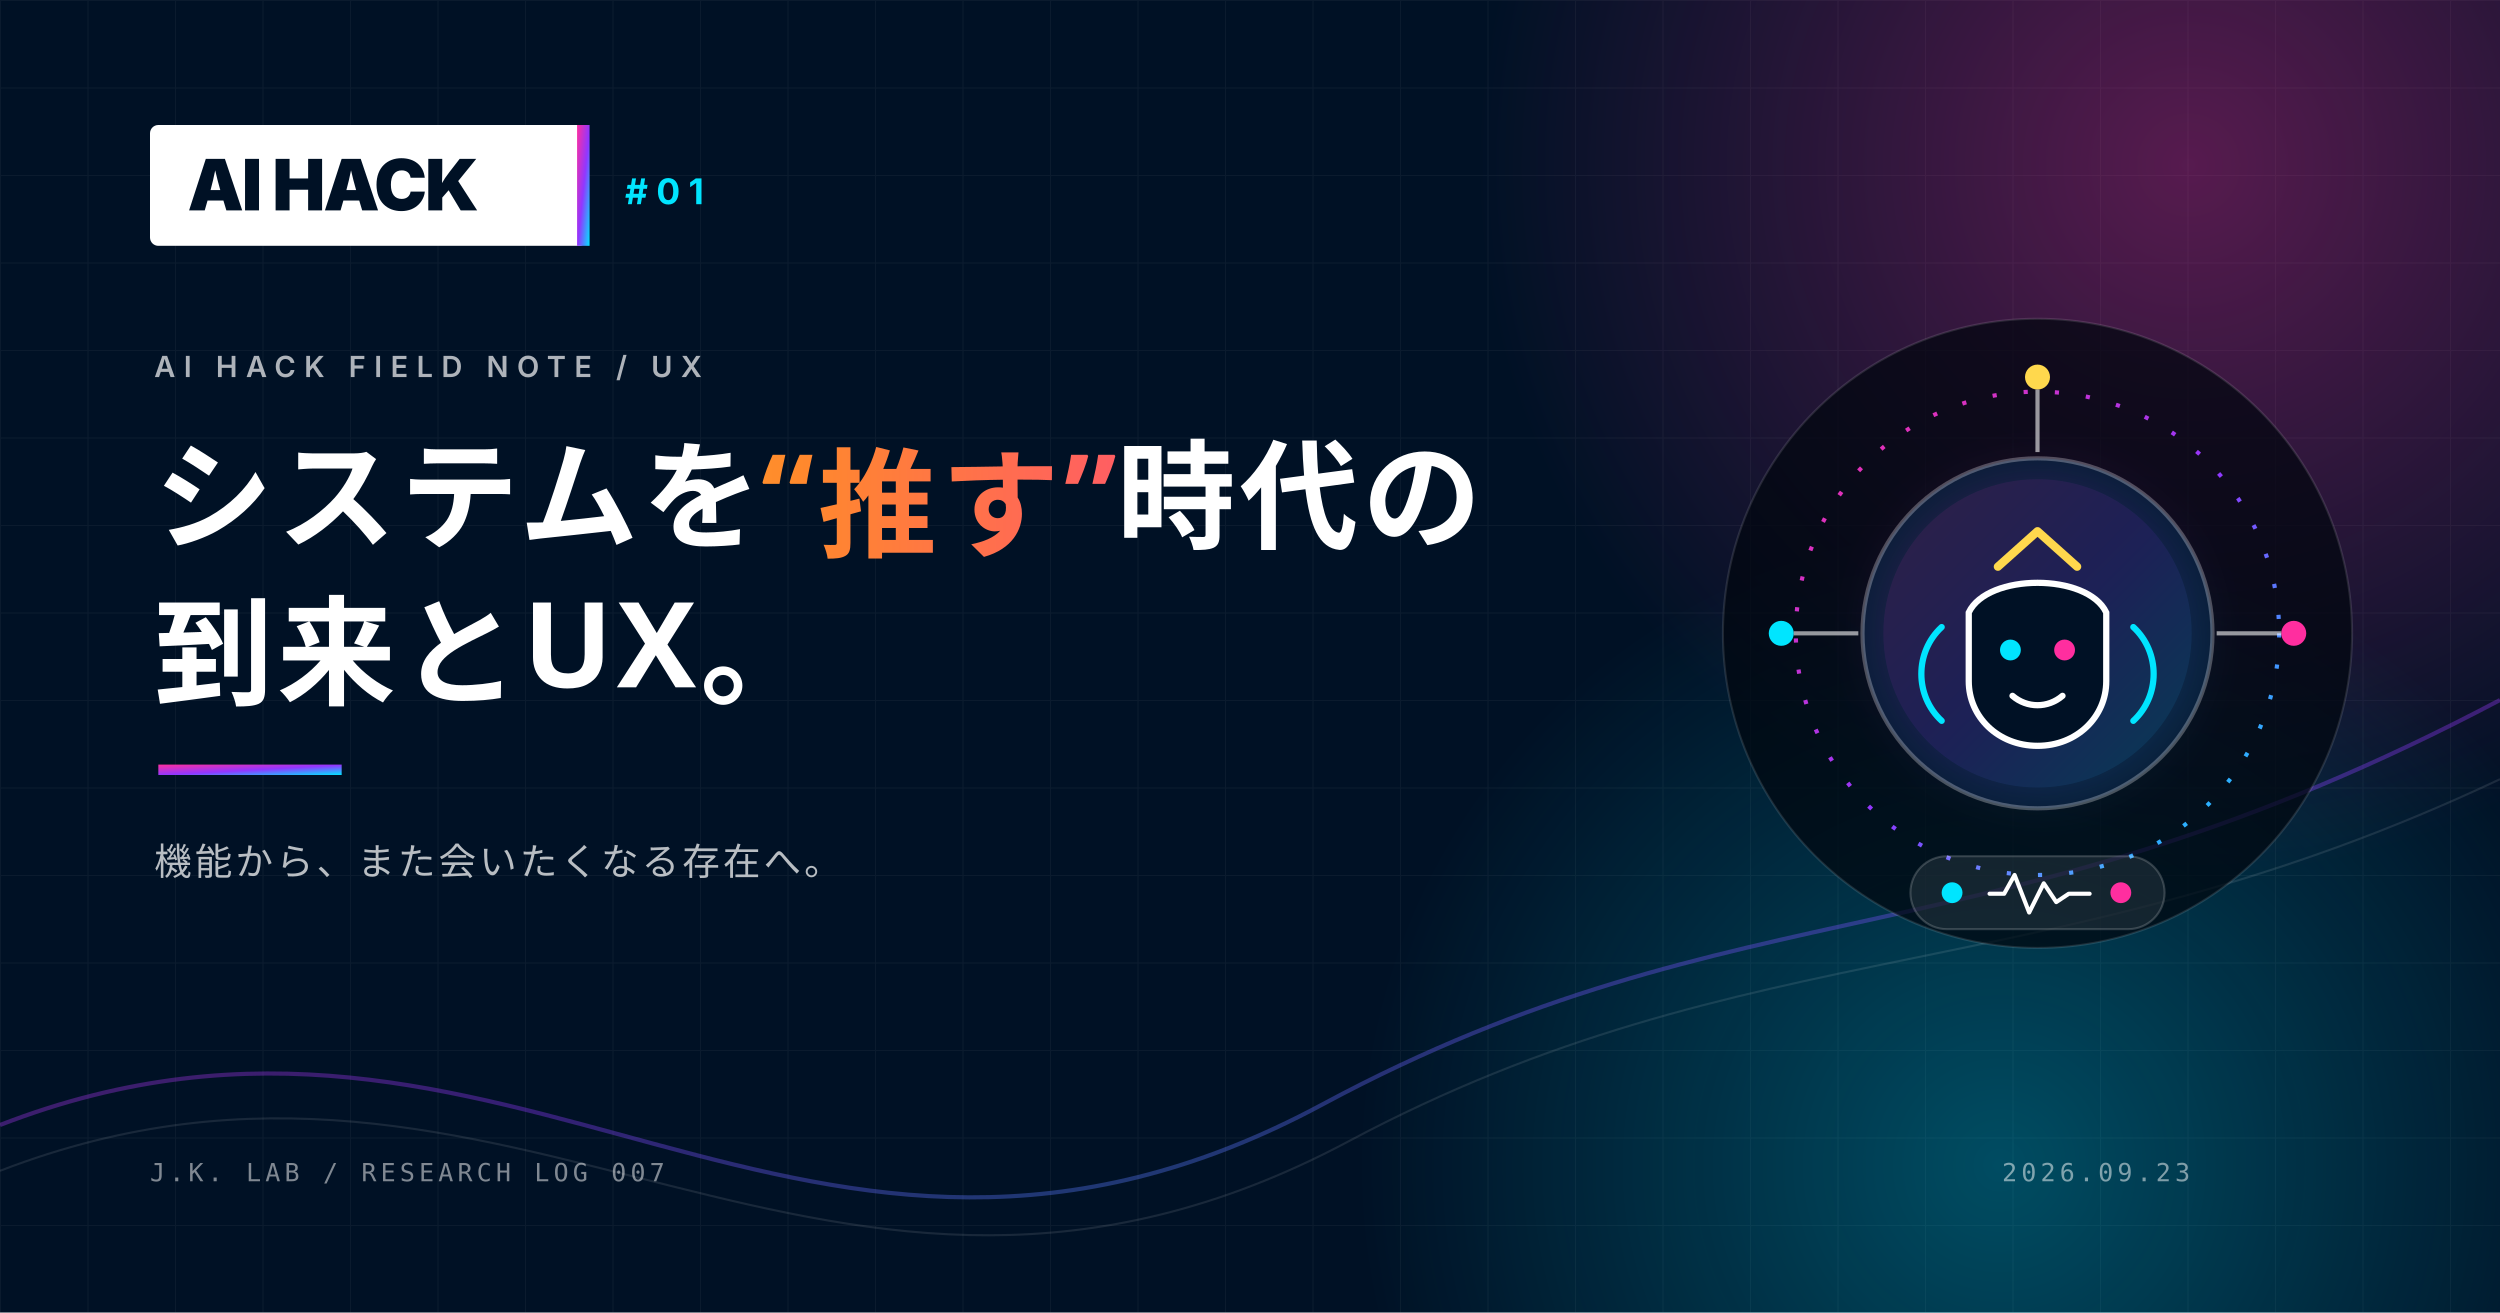
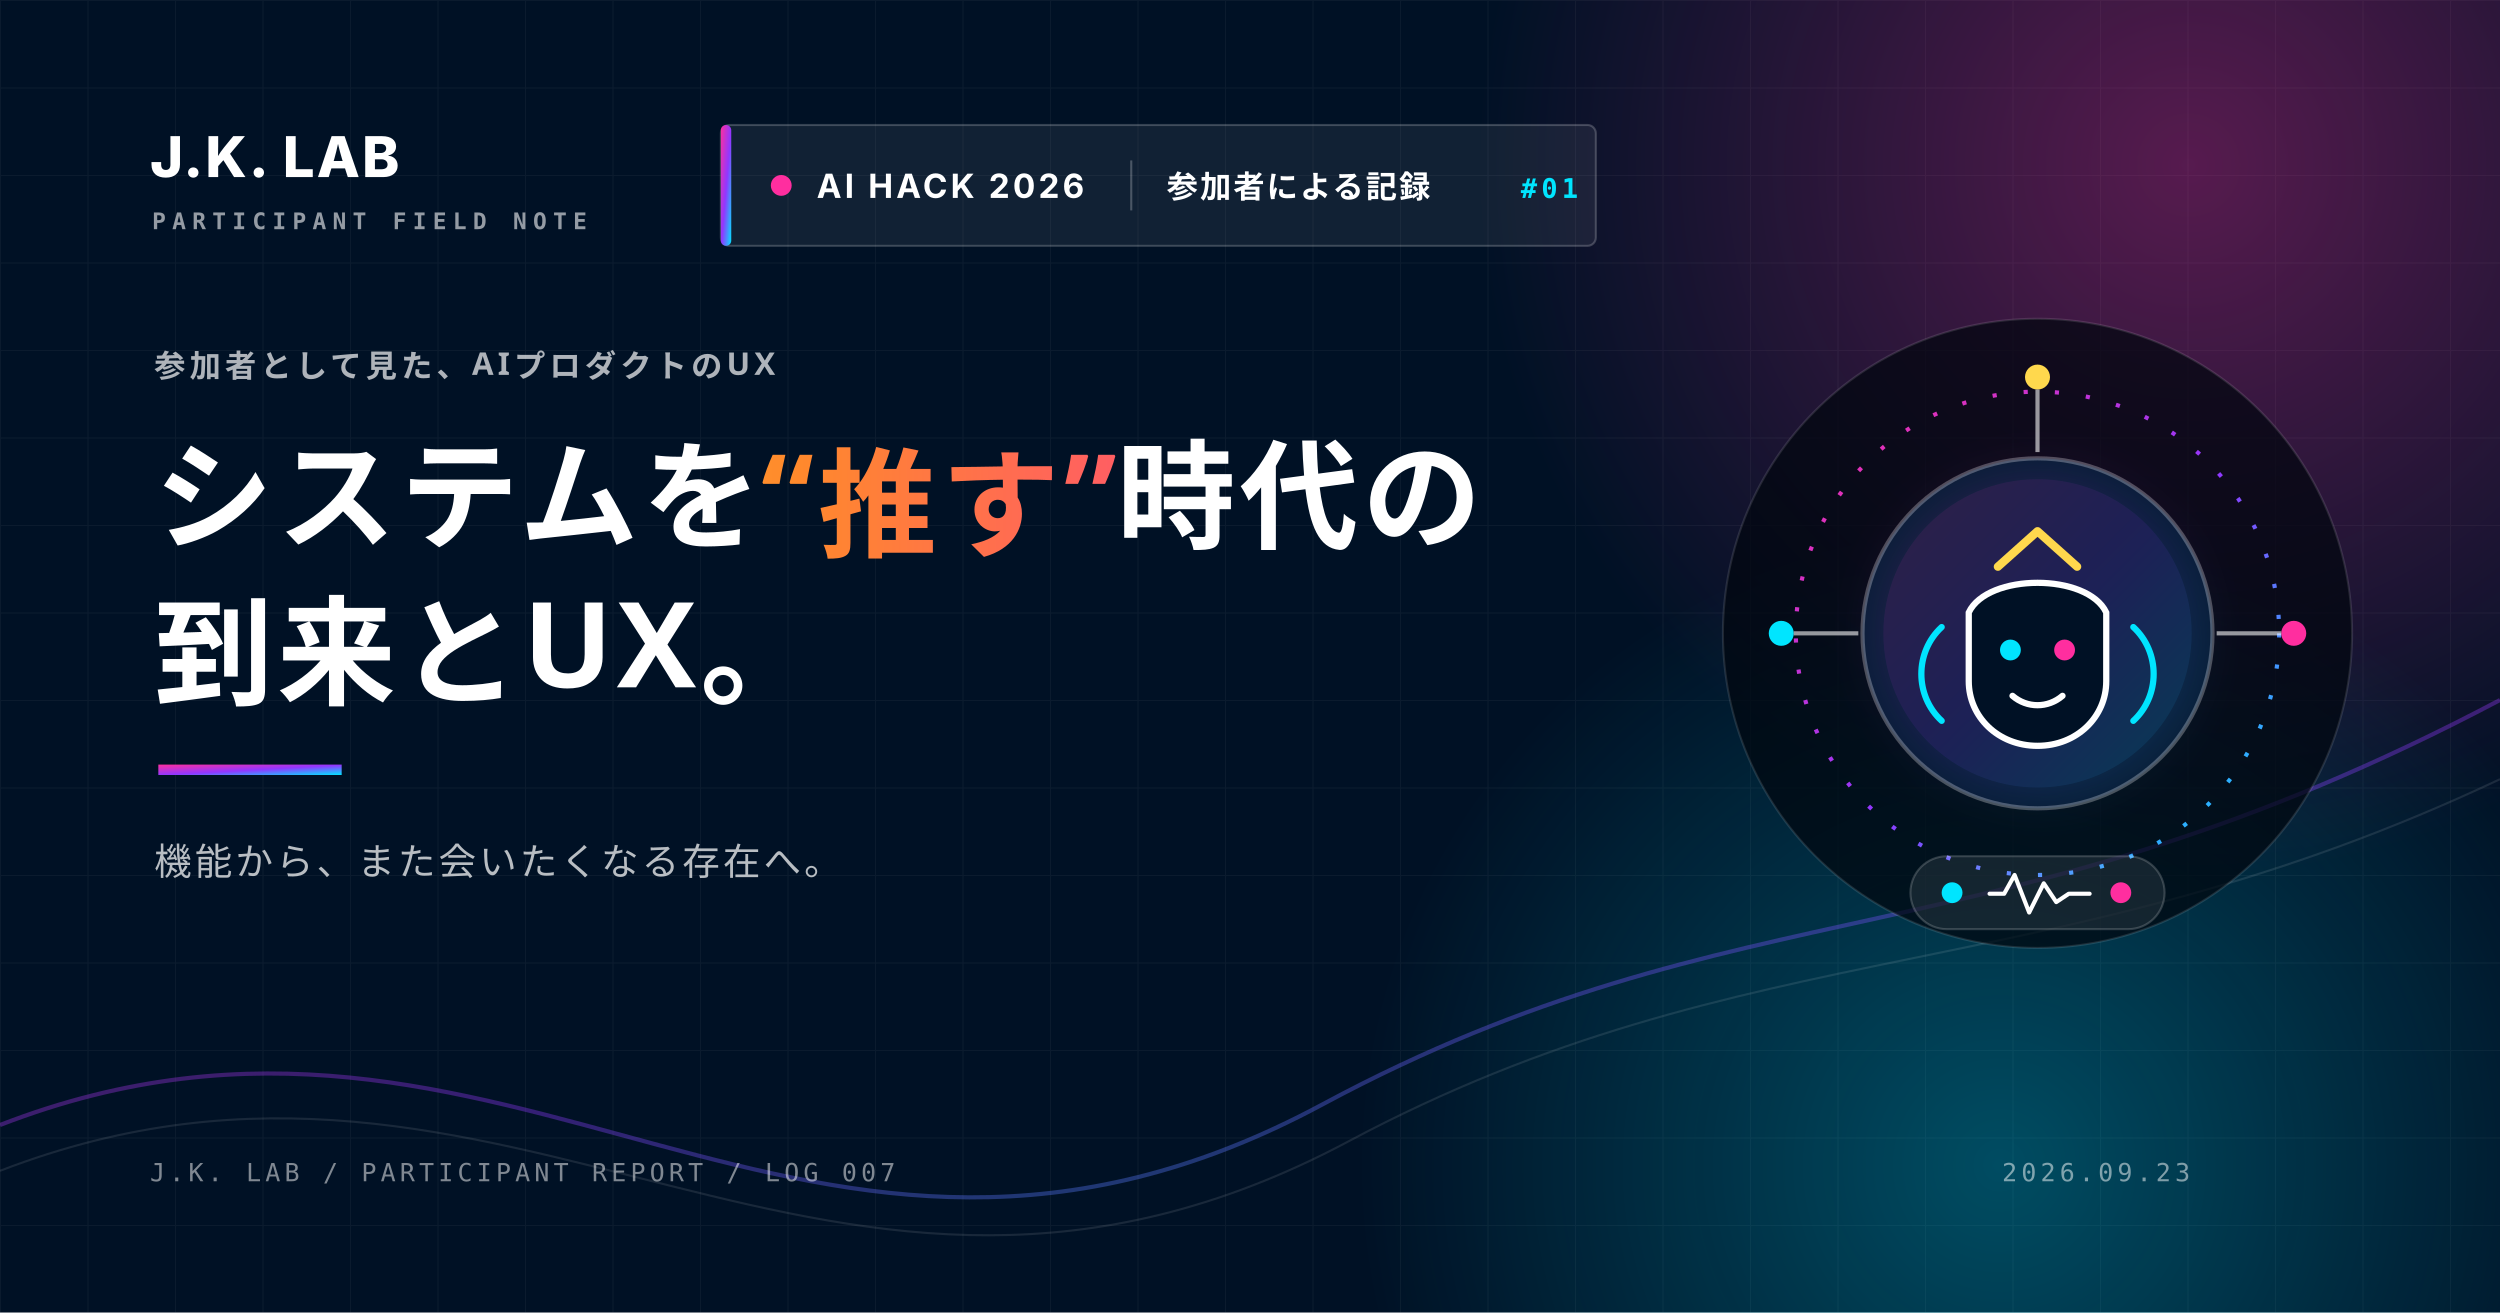
<svg xmlns="http://www.w3.org/2000/svg" width="1200" height="630" viewBox="0 0 1200 630" role="img" aria-labelledby="title desc">
  <defs>
    <linearGradient id="brand" x1="0" y1="0" x2="1" y2="1">
      <stop offset="0" stop-color="#ff2e9f" />
      <stop offset="0.52" stop-color="#9137ff" />
      <stop offset="1" stop-color="#00e5ff" />
    </linearGradient>
    <linearGradient id="warm" x1="0" y1="0" x2="1" y2="0">
      <stop offset="0" stop-color="#ffd84d" />
      <stop offset="0.48" stop-color="#ff8a2b" />
      <stop offset="1" stop-color="#ff2e9f" />
    </linearGradient>
    <radialGradient id="pinkGlow">
      <stop offset="0" stop-color="#ff2e9f" stop-opacity="0.34" />
      <stop offset="1" stop-color="#ff2e9f" stop-opacity="0" />
    </radialGradient>
    <radialGradient id="cyanGlow">
      <stop offset="0" stop-color="#00e5ff" stop-opacity="0.28" />
      <stop offset="1" stop-color="#00e5ff" stop-opacity="0" />
    </radialGradient>
    <filter id="softGlow" x="-50%" y="-50%" width="200%" height="200%">
      <feGaussianBlur stdDeviation="12" result="blur" />
      <feMerge>
        <feMergeNode in="blur" />
        <feMergeNode in="SourceGraphic" />
      </feMerge>
    </filter>
    <pattern id="grid" width="42" height="42" patternUnits="userSpaceOnUse">
      <path d="M42 0H0V42" fill="none" stroke="#ffffff" stroke-opacity="0.045" />
    </pattern>
  </defs>
  <rect width="1200" height="630" fill="#001125" />
  <rect width="1200" height="630" fill="url(#grid)" />
  <circle cx="1050" cy="80" r="340" fill="url(#pinkGlow)" />
  <circle cx="960" cy="560" r="310" fill="url(#cyanGlow)" />
  <path d="M0 540C245 445 386 664 635 530C836 422 958 464 1200 336" fill="none" stroke="url(#brand)" stroke-opacity="0.36" stroke-width="2" />
  <path d="M0 562C246 467 397 681 647 548C840 445 984 476 1200 374" fill="none" stroke="#ffffff" stroke-opacity="0.1" />
  <g transform="translate(72 60)">
-     <rect x="0" y="0" width="210" height="58" rx="4" fill="#ffffff" />
-     <text x="18" y="41" fill="#001125" font-family="Inter, Arial, sans-serif" font-size="34" font-weight="900" letter-spacing="-1">AI HACK</text>
-     <rect x="205" y="0" width="6" height="58" fill="url(#brand)" />
-     <text x="228" y="38" fill="#00e5ff" font-family="Inter, Arial, sans-serif" font-size="17" font-weight="700" letter-spacing="4">#01</text>
+     <text x="0" y="25" fill="#ffffff" font-family="Inter, Arial, sans-serif" font-size="27" font-weight="800" letter-spacing="1">J.K. LAB</text>
+     <text x="1" y="50" fill="#ffffff" fill-opacity="0.58" font-family="IBM Plex Mono, Consolas, monospace" font-size="11" font-weight="600" letter-spacing="3">PARTICIPANT FIELD NOTE</text>
+     <rect x="274" y="0" width="420" height="58" rx="4" fill="#ffffff" fill-opacity="0.07" stroke="#ffffff" stroke-opacity="0.2" />
+     <rect x="274" y="0" width="5" height="58" rx="2.5" fill="url(#brand)" />
+     <circle cx="303" cy="29" r="5" fill="#ff2e9f" />
+     <text x="320" y="35" fill="#ffffff" font-family="Inter, Arial, sans-serif" font-size="16" font-weight="700" letter-spacing="1.5">AI HACK 2026</text>
+     <line x1="471" y1="17" x2="471" y2="41" stroke="#ffffff" stroke-opacity="0.24" />
+     <text x="488" y="35" fill="#ffffff" font-family="Noto Sans JP, Yu Gothic, sans-serif" font-size="15" font-weight="700" letter-spacing="1">参加者による記録</text>
+     <text x="658" y="35" fill="#00e5ff" font-family="IBM Plex Mono, Consolas, monospace" font-size="13" font-weight="700" letter-spacing="2">#01</text>
  </g>
  <g transform="translate(74 181)">
-     <text x="0" y="0" fill="#ffffff" fill-opacity="0.68" font-family="Inter, Arial, sans-serif" font-size="14" font-weight="600" letter-spacing="4">AI HACK FIELD NOTE / UX</text>
+     <text x="0" y="0" fill="#ffffff" fill-opacity="0.68" font-family="Noto Sans JP, Yu Gothic, sans-serif" font-size="15" font-weight="600" letter-spacing="2">参加者として見た、AIプロダクトのUX</text>
    <text x="0" y="78" fill="#ffffff" font-family="Noto Sans JP, Yu Gothic, sans-serif" font-size="57" font-weight="700" letter-spacing="2">システムを<tspan fill="url(#warm)" font-weight="900">“推す”</tspan>時代の</text>
    <text x="0" y="153" fill="#ffffff" font-family="Noto Sans JP, Yu Gothic, sans-serif" font-size="57" font-weight="700" letter-spacing="2">到来とUX。</text>
    <rect x="2" y="186" width="88" height="5" fill="url(#brand)" />
    <text x="0" y="239" fill="#ffffff" fill-opacity="0.72" font-family="Noto Sans JP, Yu Gothic, sans-serif" font-size="18" font-weight="500" letter-spacing="1.5">機能から、また会いたくなる存在へ。</text>
  </g>
  <g transform="translate(846 161)">
    <circle cx="132" cy="143" r="151" fill="#00060f" fill-opacity="0.72" stroke="#ffffff" stroke-opacity="0.12" />
    <circle cx="132" cy="143" r="116" fill="none" stroke="url(#brand)" stroke-width="2" stroke-dasharray="2 13" />
    <circle cx="132" cy="143" r="84" fill="#071d37" stroke="#ffffff" stroke-opacity="0.28" stroke-width="2" />
    <circle cx="132" cy="143" r="74" fill="url(#brand)" opacity="0.16" filter="url(#softGlow)" />
    <path d="M99 133C108 114 156 114 165 133V166C165 183 151 197 132 197C113 197 99 183 99 166Z" fill="#001125" stroke="#ffffff" stroke-width="3" />
    <circle cx="119" cy="151" r="5" fill="#00e5ff" />
    <circle cx="145" cy="151" r="5" fill="#ff2e9f" />
    <path d="M120 173C127 179 137 179 144 173" fill="none" stroke="#ffffff" stroke-width="3" stroke-linecap="round" />
    <path d="M113 111L132 94L151 111" fill="none" stroke="#ffd84d" stroke-width="4" stroke-linecap="round" stroke-linejoin="round" />
    <path d="M86 140C73 152 73 173 86 185M178 140C191 152 191 173 178 185" fill="none" stroke="#00e5ff" stroke-width="3" stroke-linecap="round" />
    <circle cx="9" cy="143" r="6" fill="#00e5ff" />
    <circle cx="255" cy="143" r="6" fill="#ff2e9f" />
    <circle cx="132" cy="20" r="6" fill="#ffd84d" />
    <path d="M15 143H46M218 143H249M132 26V56" stroke="#ffffff" stroke-opacity="0.58" stroke-width="2" />
    <g transform="translate(71 250)">
      <rect width="122" height="35" rx="17.5" fill="#ffffff" fill-opacity="0.08" stroke="#ffffff" stroke-opacity="0.18" />
      <circle cx="20" cy="17.5" r="5" fill="#00e5ff" />
      <path d="M38 18H45L50 9L57 27L64 13L70 22L76 18H86" fill="none" stroke="#ffffff" stroke-width="2" stroke-linecap="round" stroke-linejoin="round" />
      <circle cx="101" cy="17.5" r="5" fill="#ff2e9f" />
    </g>
  </g>
  <g transform="translate(72 567)">
-     <text x="0" y="0" fill="#ffffff" fill-opacity="0.5" font-family="IBM Plex Mono, Consolas, monospace" font-size="12" letter-spacing="2">J.K. LAB / RESEARCH LOG 007</text>
+     <text x="0" y="0" fill="#ffffff" fill-opacity="0.5" font-family="IBM Plex Mono, Consolas, monospace" font-size="12" letter-spacing="2">J.K. LAB / PARTICIPANT REPORT / LOG 007</text>
    <text x="889" y="0" fill="#ffffff" fill-opacity="0.5" font-family="IBM Plex Mono, Consolas, monospace" font-size="12" letter-spacing="2">2026.09.23</text>
  </g>
</svg>
